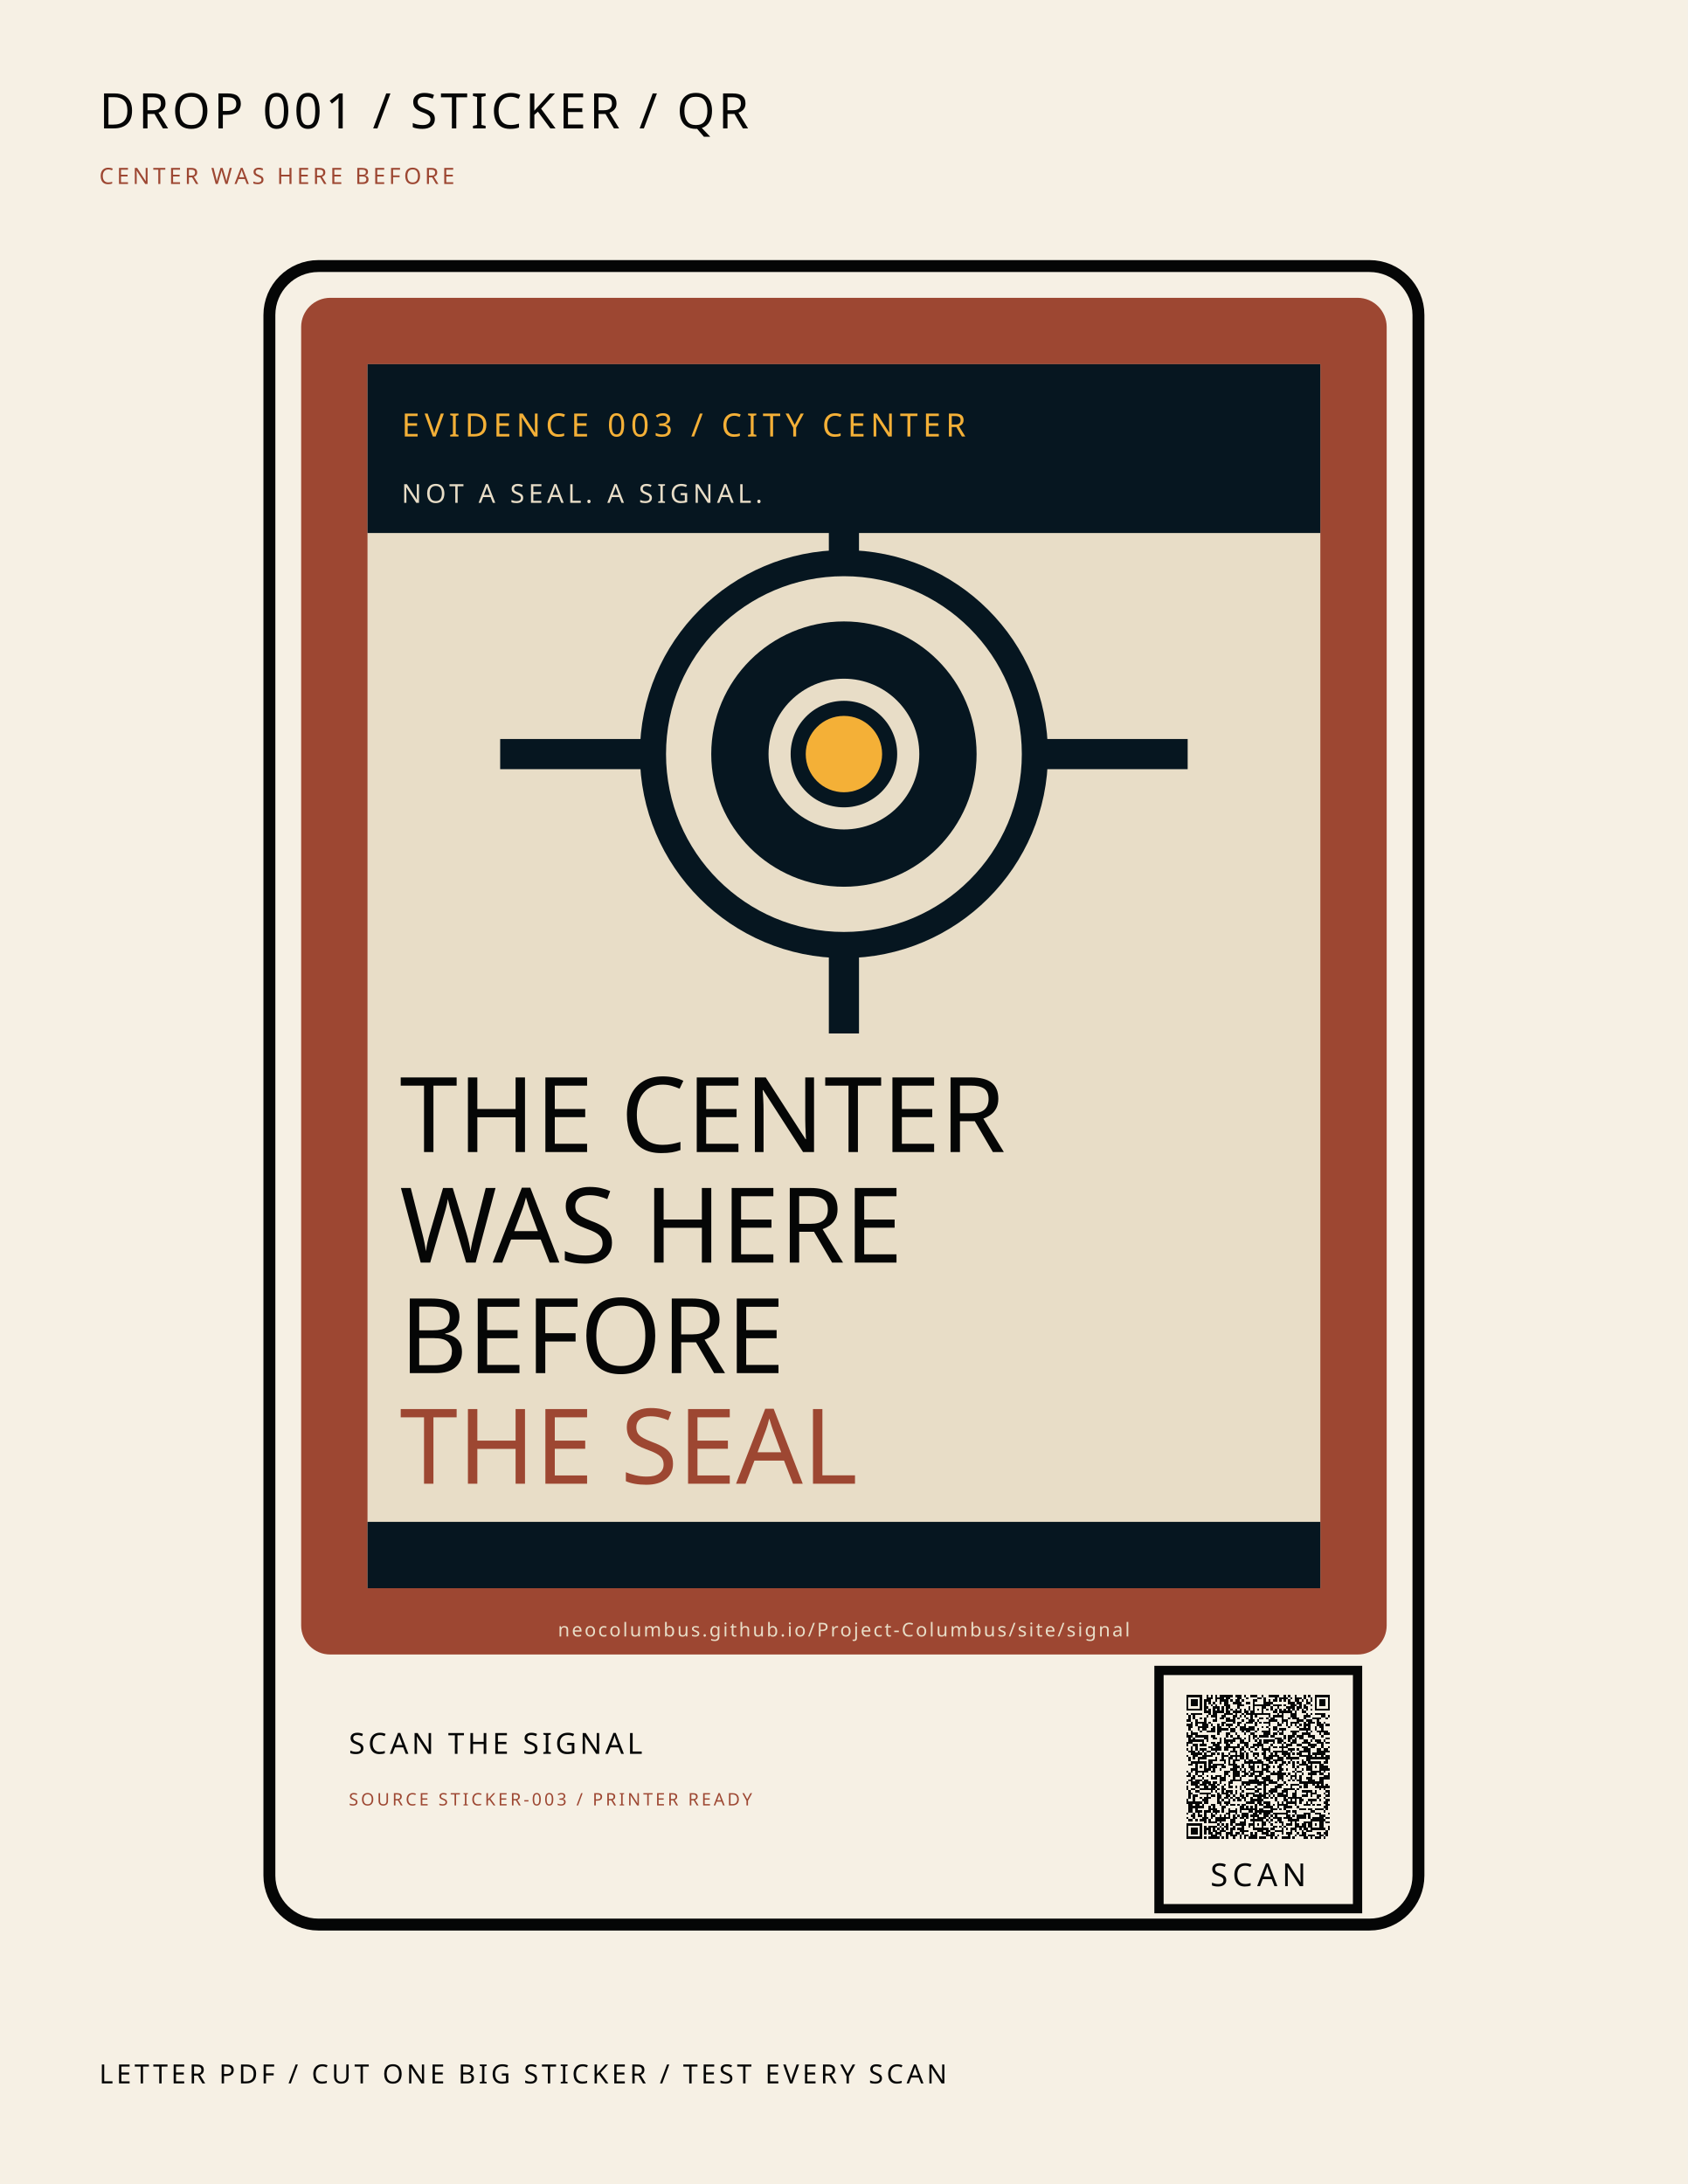
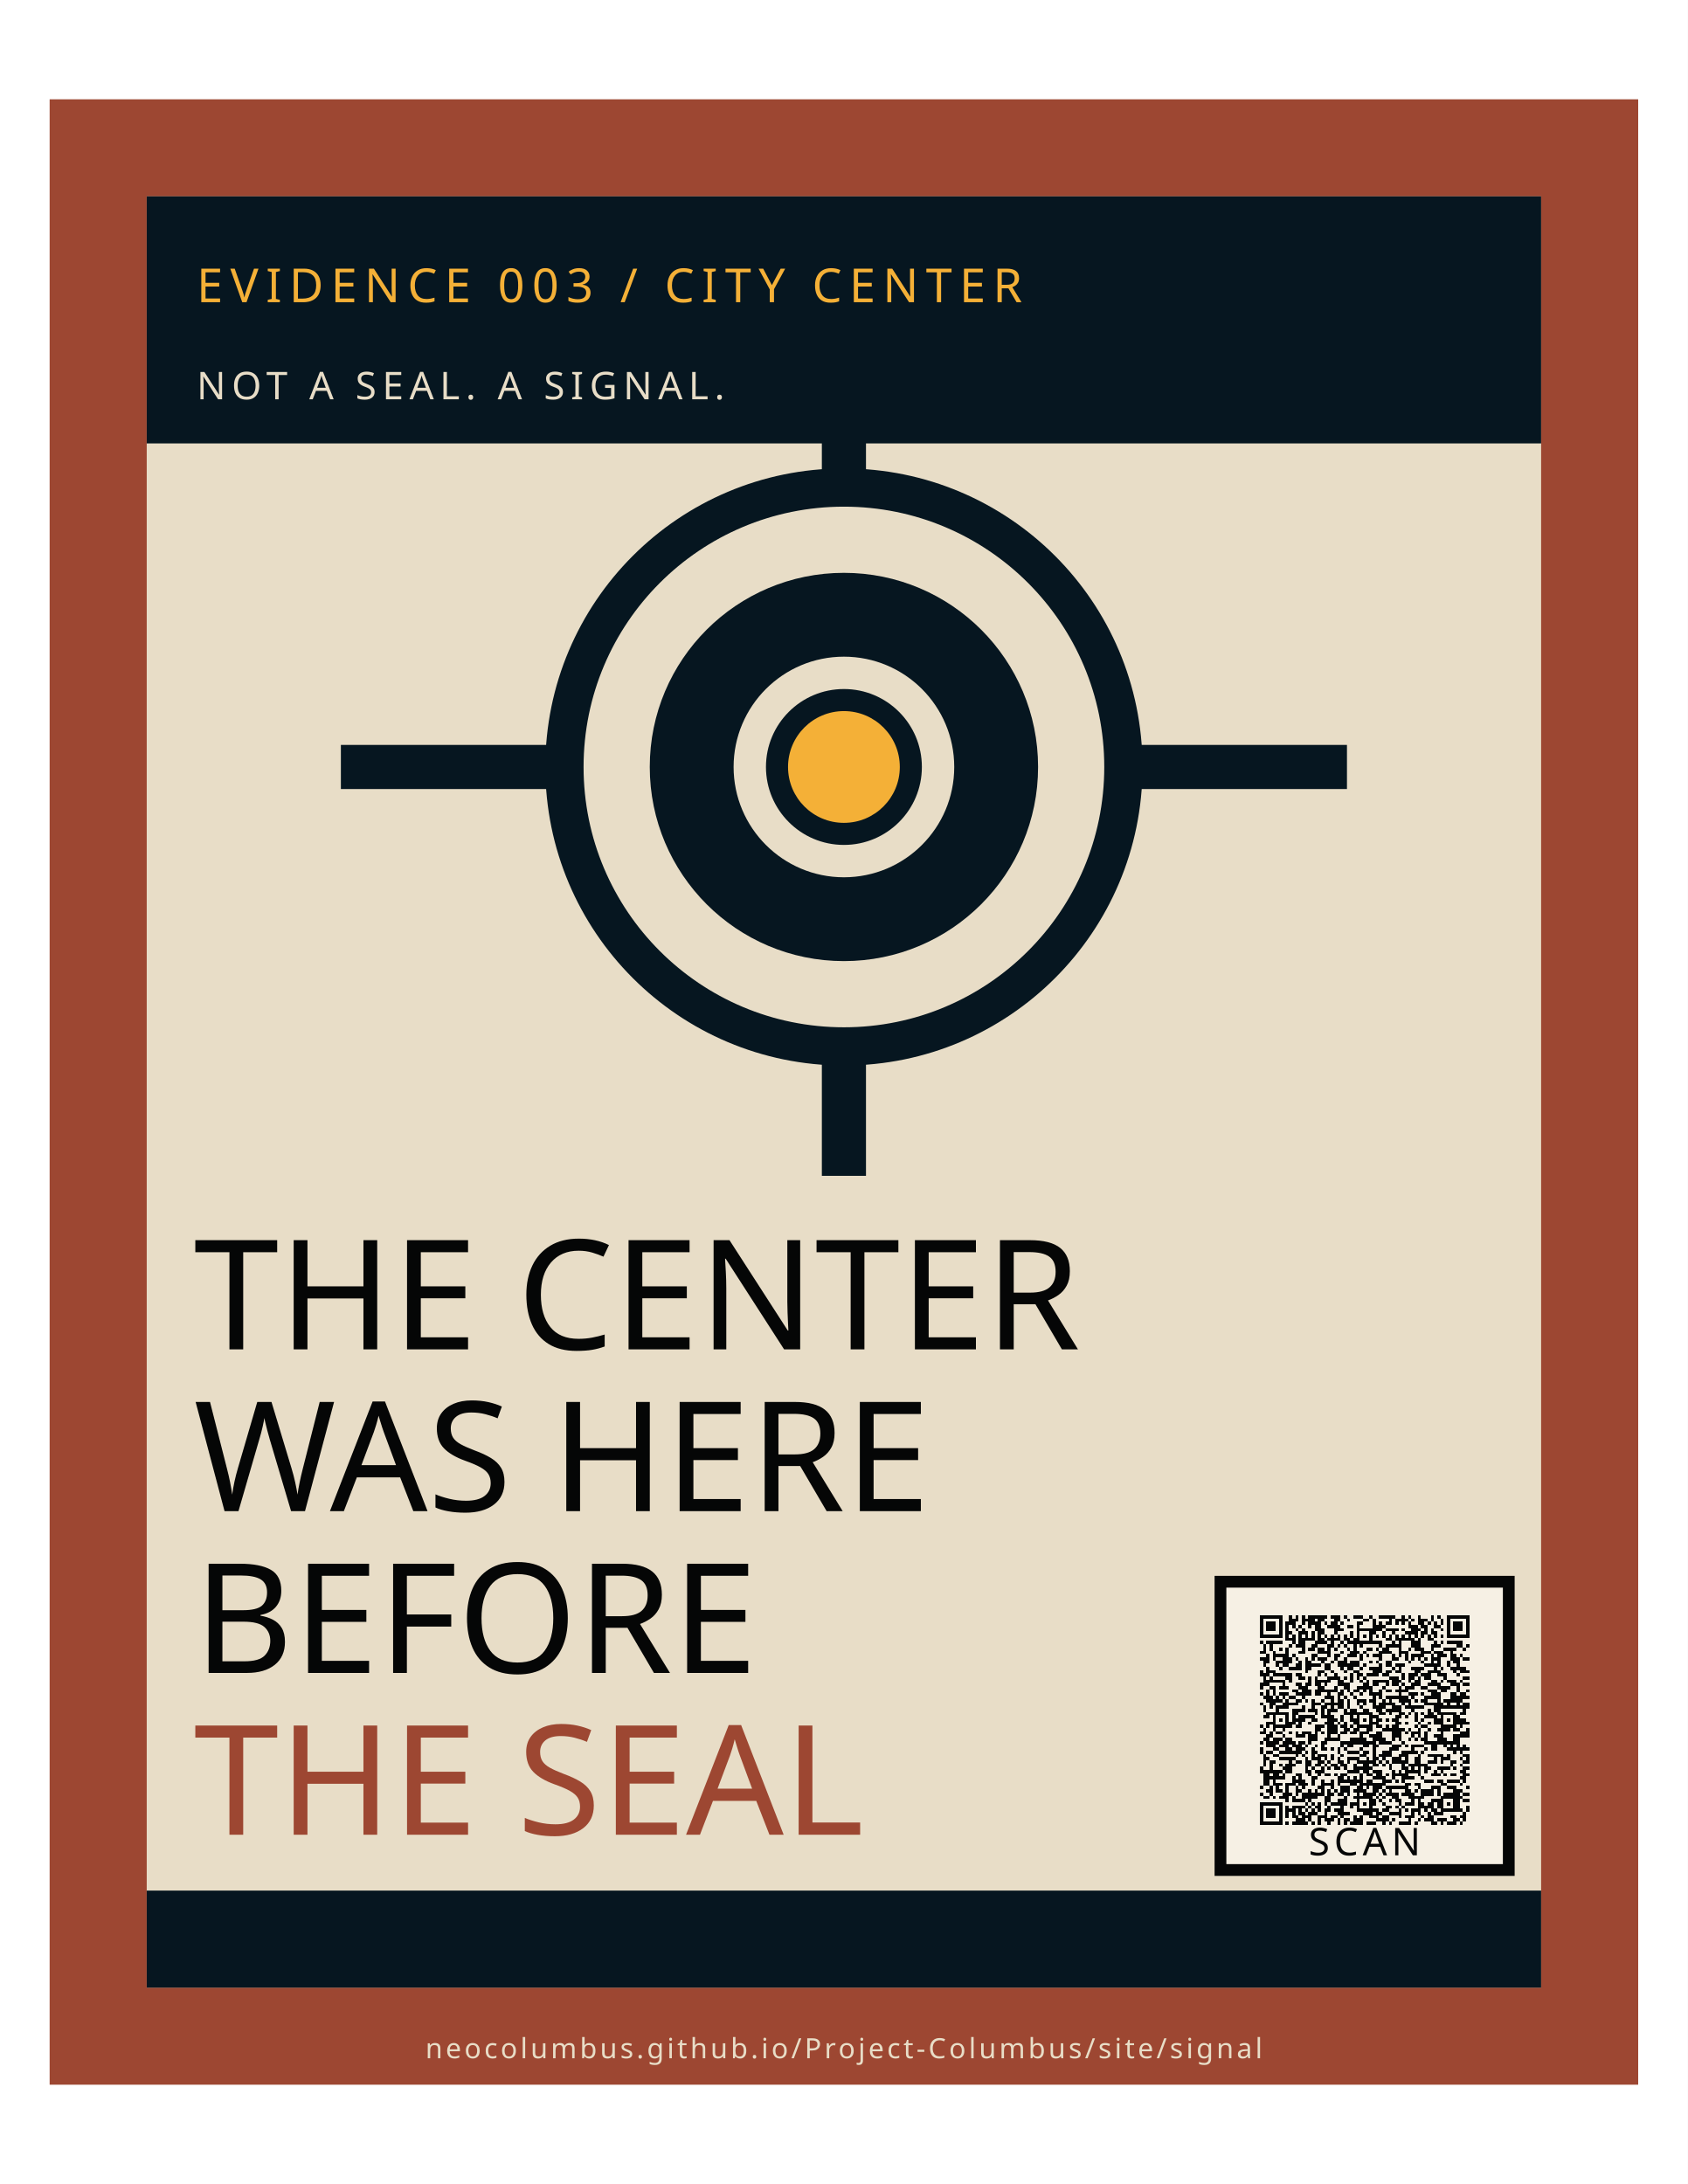
<svg xmlns="http://www.w3.org/2000/svg" viewBox="0 0 2550 3300" role="img" aria-labelledby="title desc">
  <defs>
    <clipPath id="single-poster">
-       <rect width="1640" height="2050" rx="44" />
+       <rect width="1080" height="1350" />
    </clipPath>
-     <g id="single-frame">
-       <rect x="-48" y="-48" width="1736" height="2506" rx="74" fill="#F6F0E4" />
-       <rect x="-48" y="-48" width="1736" height="2506" rx="74" fill="none" stroke="#050606" stroke-width="18" />
-     </g>
-     <g id="single-qr">
-       <rect width="300" height="360" fill="#F6F0E4" stroke="#050606" stroke-width="14" />
-       <g transform="translate(28 24) scale(3.342466)" shape-rendering="crispEdges">
-         <rect width="73" height="73" fill="#F6F0E4" />
-         <path stroke="#050606" d="M4 4.5h7m2 0h1m1 0h1m1 0h1m1 0h6m1 0h3m1 0h1m2 0h3m2 0h1m2 0h5m2 0h1m1 0h1m2 0h1m3 0h1m1 0h1m2 0h7M4 5.5h1m5 0h1m2 0h3m1 0h4m1 0h2m3 0h2m2 0h1m4 0h2m1 0h1m4 0h1m1 0h4m1 0h1m1 0h3m1 0h1m2 0h1m1 0h1m5 0h1M4 6.5h1m1 0h3m1 0h1m1 0h3m2 0h1m1 0h4m1 0h1m1 0h2m1 0h1m4 0h2m3 0h1m1 0h1m1 0h2m1 0h1m1 0h1m1 0h1m2 0h2m1 0h1m1 0h1m1 0h1m1 0h1m1 0h3m1 0h1M4 7.5h1m1 0h3m1 0h1m1 0h1m1 0h1m1 0h1m2 0h1m1 0h2m2 0h4m2 0h2m1 0h1m4 0h4m7 0h3m1 0h2m2 0h2m2 0h1m1 0h3m1 0h1M4 8.5h1m1 0h3m1 0h1m1 0h1m2 0h1m1 0h1m3 0h3m3 0h3m4 0h8m1 0h4m1 0h1m2 0h3m1 0h1m1 0h1m2 0h1m1 0h1m1 0h3m1 0h1M4 9.5h1m5 0h1m1 0h2m2 0h3m1 0h1m1 0h2m3 0h1m4 0h1m1 0h1m3 0h2m2 0h1m2 0h1m3 0h4m1 0h2m1 0h2m3 0h1m5 0h1M4 10.5h7m1 0h1m1 0h1m1 0h1m1 0h1m1 0h1m1 0h1m1 0h1m1 0h1m1 0h1m1 0h1m1 0h1m1 0h1m1 0h1m1 0h1m1 0h1m1 0h1m1 0h1m1 0h1m1 0h1m1 0h1m1 0h1m1 0h1m1 0h1m1 0h1m1 0h1m1 0h7M12 11.5h3m1 0h5m1 0h2m1 0h4m1 0h2m1 0h2m3 0h1m4 0h2m1 0h6m1 0h1m2 0h2M4 12.5h1m1 0h5m3 0h1m1 0h2m3 0h4m1 0h1m2 0h1m1 0h11m3 0h1m1 0h1m3 0h3m4 0h1m1 0h1m1 0h5M5 13.5h1m1 0h1m5 0h1m1 0h3m2 0h2m3 0h2m1 0h1m1 0h1m2 0h1m1 0h1m5 0h1m1 0h5m3 0h3m3 0h3m5 0h2m1 0h1M5 14.5h1m1 0h1m2 0h1m1 0h1m4 0h1m1 0h2m1 0h2m1 0h1m1 0h1m3 0h1m1 0h1m3 0h2m1 0h1m1 0h2m3 0h1m2 0h1m1 0h3m2 0h1m3 0h4m2 0h1M4 15.5h2m2 0h1m3 0h1m3 0h2m4 0h4m3 0h1m2 0h3m1 0h1m4 0h4m2 0h3m4 0h3m1 0h3m2 0h1M6 16.5h1m1 0h5m1 0h1m5 0h2m3 0h1m1 0h2m2 0h3m1 0h1m1 0h1m1 0h3m3 0h1m1 0h1m1 0h1m1 0h4m2 0h1m1 0h3m1 0h2m1 0h1M4 17.5h3m1 0h1m2 0h3m1 0h1m2 0h1m1 0h1m1 0h3m2 0h1m2 0h1m4 0h1m5 0h1m3 0h2m2 0h1m1 0h1m1 0h1m1 0h1m1 0h3m3 0h3m1 0h2M5 18.5h2m2 0h5m2 0h1m1 0h2m3 0h1m2 0h1m1 0h3m1 0h3m3 0h1m1 0h1m2 0h2m5 0h1m3 0h1m2 0h1m1 0h1m2 0h1m1 0h2M5 19.5h1m3 0h1m1 0h2m2 0h2m1 0h5m1 0h2m2 0h7m1 0h1m4 0h1m1 0h2m1 0h3m6 0h5m2 0h1m2 0h1M6 20.5h1m3 0h1m2 0h4m1 0h2m4 0h2m3 0h1m1 0h2m2 0h1m2 0h4m3 0h1m1 0h1m3 0h4m3 0h1m1 0h1m2 0h5M4 21.5h1m1 0h3m9 0h1m3 0h2m2 0h1m3 0h1m2 0h2m4 0h3m1 0h2m1 0h2m4 0h2m2 0h4m4 0h1m1 0h3M4 22.5h3m1 0h6m1 0h2m5 0h1m1 0h1m2 0h1m4 0h1m1 0h2m1 0h4m1 0h2m4 0h1m1 0h3m1 0h3m2 0h3m3 0h1M5 23.5h1m1 0h1m4 0h2m2 0h2m1 0h1m1 0h1m3 0h4m1 0h1m1 0h1m1 0h1m1 0h1m7 0h3m1 0h1m1 0h2m1 0h1m1 0h2m4 0h1m5 0h2M5 24.5h7m1 0h1m5 0h1m1 0h5m2 0h2m2 0h1m2 0h1m1 0h1m1 0h5m1 0h3m2 0h1m1 0h2m3 0h2m1 0h1m1 0h3m1 0h1M4 25.5h3m4 0h1m3 0h2m1 0h2m1 0h2m1 0h1m3 0h4m4 0h2m1 0h2m2 0h1m1 0h2m1 0h1m2 0h3m2 0h4m3 0h3m1 0h2M4 26.5h1m2 0h2m1 0h3m3 0h3m3 0h2m3 0h1m2 0h2m2 0h5m3 0h1m4 0h1m1 0h3m2 0h2m3 0h4m2 0h1M6 27.5h1m1 0h1m5 0h2m1 0h3m1 0h7m1 0h1m1 0h1m1 0h2m1 0h1m1 0h1m2 0h1m1 0h2m1 0h4m6 0h3m1 0h2m3 0h1m2 0h1M4 28.5h1m1 0h1m1 0h1m1 0h3m2 0h5m1 0h2m2 0h1m2 0h2m2 0h1m2 0h1m2 0h4m5 0h1m2 0h3m1 0h1m2 0h3m3 0h2m1 0h2M5 29.5h3m1 0h1m1 0h1m1 0h2m2 0h1m6 0h3m1 0h1m1 0h1m2 0h1m5 0h1m1 0h1m1 0h7m1 0h1m3 0h5m3 0h6M6 30.5h5m1 0h1m2 0h2m1 0h1m1 0h1m2 0h1m2 0h1m1 0h2m1 0h1m2 0h3m1 0h2m2 0h1m1 0h1m2 0h4m1 0h1m1 0h2m3 0h1m1 0h6M4 31.5h1m2 0h2m2 0h5m4 0h3m1 0h6m1 0h1m2 0h1m1 0h1m2 0h1m1 0h5m2 0h1m1 0h1m4 0h6m1 0h1m2 0h1m1 0h2M5 32.5h1m1 0h1m1 0h4m4 0h1m2 0h1m2 0h2m1 0h1m1 0h2m1 0h1m3 0h1m3 0h4m2 0h3m1 0h6m3 0h11M5 33.5h1m3 0h1m4 0h4m1 0h3m1 0h1m1 0h3m2 0h1m1 0h2m2 0h2m2 0h2m1 0h5m3 0h1m4 0h1m1 0h2m7 0h1M6 34.5h7m1 0h2m5 0h1m1 0h1m1 0h1m4 0h9m2 0h2m1 0h1m2 0h2m1 0h1m1 0h1m1 0h1m1 0h2m1 0h6m1 0h2M5 35.5h2m1 0h1m3 0h1m1 0h1m1 0h5m2 0h4m2 0h1m2 0h1m1 0h1m3 0h3m5 0h2m1 0h1m2 0h1m2 0h4m1 0h1m3 0h2M8 36.5h1m1 0h1m1 0h1m1 0h4m2 0h2m3 0h3m1 0h1m2 0h3m1 0h1m1 0h1m1 0h2m1 0h1m1 0h2m5 0h1m1 0h1m3 0h3m1 0h1m1 0h4M6 37.5h3m3 0h3m1 0h1m2 0h1m4 0h3m1 0h1m1 0h1m2 0h2m3 0h3m5 0h2m1 0h1m3 0h1m2 0h1m1 0h3m3 0h5M4 38.5h1m1 0h1m1 0h6m1 0h2m4 0h3m1 0h3m1 0h2m1 0h1m1 0h5m1 0h2m1 0h1m1 0h2m5 0h1m1 0h2m4 0h5m1 0h1M5 39.5h1m2 0h1m2 0h1m9 0h2m2 0h3m2 0h2m1 0h2m2 0h2m3 0h7m1 0h1m2 0h1m2 0h1m2 0h4m1 0h2m2 0h1M4 40.5h2m1 0h1m1 0h2m2 0h1m1 0h1m1 0h3m1 0h1m1 0h1m1 0h3m1 0h2m1 0h2m1 0h3m2 0h2m3 0h3m1 0h1m1 0h3m1 0h1m4 0h1m5 0h3M6 41.5h2m3 0h1m3 0h3m1 0h3m3 0h1m2 0h1m6 0h1m2 0h4m3 0h3m3 0h1m1 0h1m1 0h1m2 0h3m3 0h5M5 42.5h2m1 0h3m1 0h2m5 0h3m2 0h5m3 0h5m2 0h4m2 0h1m1 0h1m2 0h1m1 0h1m1 0h2m3 0h3m2 0h2M4 43.5h1m1 0h4m1 0h4m1 0h2m1 0h1m3 0h2m4 0h11m1 0h4m3 0h1m6 0h11M6 44.5h3m1 0h3m1 0h3m1 0h1m2 0h1m1 0h1m5 0h1m1 0h2m3 0h2m1 0h2m4 0h3m1 0h1m1 0h4m2 0h2m2 0h1m1 0h1m1 0h1m1 0h1M4 45.5h1m3 0h2m2 0h2m1 0h3m2 0h1m2 0h2m1 0h1m1 0h1m1 0h1m4 0h1m3 0h1m4 0h3m4 0h1m3 0h1m1 0h2m3 0h7M4 46.5h1m1 0h2m2 0h7m1 0h1m1 0h2m6 0h1m2 0h4m1 0h2m1 0h1m2 0h3m3 0h5m1 0h1m9 0h1m1 0h1M5 47.5h1m2 0h2m5 0h1m1 0h1m2 0h1m1 0h3m1 0h1m2 0h1m5 0h2m2 0h1m1 0h4m2 0h3m3 0h1m2 0h5m1 0h1m4 0h2M5 48.5h2m3 0h5m3 0h1m1 0h3m1 0h1m1 0h1m1 0h1m2 0h4m2 0h1m1 0h2m1 0h1m2 0h3m1 0h1m2 0h2m4 0h1m1 0h3m3 0h1m1 0h1M5 49.5h1m1 0h2m4 0h1m1 0h2m1 0h2m2 0h2m1 0h1m2 0h2m1 0h1m2 0h6m1 0h1m1 0h1m1 0h5m2 0h2m2 0h3m1 0h1m2 0h2m2 0h2M5 50.5h1m1 0h1m2 0h1m1 0h3m3 0h2m1 0h2m1 0h1m1 0h2m1 0h2m2 0h1m2 0h2m1 0h2m1 0h1m1 0h1m3 0h1m1 0h6m7 0h1m2 0h1M4 51.5h1m2 0h1m3 0h3m4 0h1m1 0h1m2 0h1m1 0h1m1 0h2m1 0h1m2 0h6m5 0h1m3 0h2m1 0h1m1 0h1m1 0h2m2 0h4m1 0h1m2 0h2M4 52.5h7m1 0h2m4 0h2m1 0h3m7 0h4m1 0h2m1 0h3m3 0h1m1 0h1m1 0h5m1 0h1m2 0h1m1 0h1m5 0h2M5 53.5h2m1 0h2m1 0h1m3 0h2m2 0h1m2 0h1m1 0h2m1 0h1m1 0h2m4 0h1m1 0h2m1 0h2m1 0h1m1 0h5m3 0h1m3 0h3m1 0h1m1 0h2m2 0h2M5 54.5h7m2 0h1m1 0h1m3 0h2m6 0h2m1 0h1m1 0h1m1 0h1m3 0h4m2 0h1m2 0h4m2 0h1m11 0h2M5 55.5h2m1 0h1m5 0h4m2 0h1m2 0h1m2 0h1m1 0h8m1 0h2m3 0h3m1 0h1m1 0h1m6 0h3m1 0h2m1 0h4m1 0h1M5 56.5h2m1 0h3m1 0h3m1 0h3m1 0h1m2 0h4m1 0h1m3 0h2m1 0h8m6 0h2m1 0h2m6 0h2m4 0h1M4 57.5h1m2 0h1m1 0h1m2 0h1m2 0h1m1 0h1m4 0h2m2 0h1m2 0h3m2 0h2m1 0h1m1 0h3m1 0h7m3 0h1m3 0h3m2 0h3m3 0h1M6 58.5h2m1 0h2m1 0h1m2 0h2m2 0h1m1 0h1m1 0h1m1 0h1m1 0h1m1 0h3m1 0h4m2 0h2m1 0h1m1 0h1m4 0h2m1 0h1m1 0h4m1 0h1m4 0h3M4 59.5h1m2 0h1m3 0h3m1 0h1m1 0h7m1 0h2m1 0h2m1 0h1m2 0h1m1 0h4m1 0h1m1 0h4m1 0h4m2 0h4m1 0h1m1 0h5m1 0h2M5 60.5h2m1 0h1m1 0h3m1 0h1m2 0h5m2 0h2m4 0h1m2 0h6m1 0h1m1 0h1m2 0h2m3 0h5m5 0h7M12 61.5h1m1 0h4m1 0h1m4 0h2m2 0h3m3 0h1m3 0h2m1 0h1m2 0h1m1 0h2m3 0h1m1 0h1m3 0h4m3 0h2m1 0h2M4 62.5h7m7 0h1m1 0h1m1 0h1m1 0h1m1 0h5m1 0h3m1 0h1m1 0h2m2 0h1m4 0h1m1 0h3m1 0h2m1 0h2m1 0h2m1 0h1m1 0h2M4 63.5h1m5 0h1m1 0h1m1 0h4m1 0h1m1 0h2m2 0h1m3 0h1m2 0h1m1 0h1m3 0h1m4 0h2m1 0h1m1 0h1m4 0h5m1 0h2m3 0h2m2 0h1M4 64.5h1m1 0h3m1 0h1m1 0h3m1 0h1m1 0h1m1 0h1m1 0h1m1 0h2m1 0h3m4 0h7m1 0h2m3 0h1m1 0h1m1 0h3m1 0h1m1 0h2m1 0h7m1 0h1M4 65.5h1m1 0h3m1 0h1m1 0h1m1 0h1m1 0h2m1 0h3m2 0h1m3 0h4m4 0h3m1 0h2m2 0h4m3 0h1m1 0h1m2 0h1m1 0h3m6 0h1M4 66.5h1m1 0h3m1 0h1m1 0h1m1 0h2m1 0h3m2 0h3m1 0h2m1 0h1m3 0h1m1 0h1m2 0h3m1 0h2m3 0h1m1 0h3m2 0h1m1 0h2m5 0h2m1 0h2M4 67.5h1m5 0h1m4 0h3m1 0h1m2 0h1m1 0h3m1 0h1m1 0h2m1 0h3m4 0h4m1 0h1m4 0h1m2 0h1m1 0h3m1 0h3m2 0h2m1 0h1M4 68.5h7m1 0h1m1 0h5m1 0h1m1 0h1m2 0h1m2 0h1m1 0h1m1 0h4m1 0h3m2 0h1m1 0h1m2 0h4m1 0h1m4 0h2m1 0h1m1 0h3m1 0h1" />
-       </g>
-       <text x="150" y="326" text-anchor="middle" fill="#050606" font-family="Arial Black, Impact, sans-serif" font-size="48" letter-spacing="7">SCAN</text>
-     </g>
  </defs>
-   <rect width="2550" height="3300" fill="#F6F0E4" />
-   <text x="150" y="194" fill="#050606" font-family="Arial Black, Impact, sans-serif" font-size="74" letter-spacing="5">DROP 001 / STICKER / QR</text>
-   <text x="150" y="278" fill="#9D4732" font-family="Arial Black, Impact, sans-serif" font-size="34" letter-spacing="5">CENTER WAS HERE BEFORE</text>
-   <g transform="translate(455 450)">
-     <use href="#single-frame" />
+   <rect width="2550" height="3300" fill="#FFFFFF" />
+   <g transform="translate(75 150) scale(2.222222)">
    <g clip-path="url(#single-poster)">
-       <g transform="matrix(1.518519 0 0 1.518519 0 0)">
+       <g transform="matrix(1 0 0 1 0 0)">
        <rect width="1080" height="1350" fill="#9D4732" />
        <rect x="66" y="66" width="948" height="1218" fill="#E8DDC7" />
        <rect x="66" y="66" width="948" height="168" fill="#061620" />
        <text x="100" y="138" fill="#F4B037" font-family="Arial Black, Impact, sans-serif" font-size="32" letter-spacing="5">EVIDENCE 003 / CITY CENTER</text>
        <text x="100" y="204" fill="#E8DDC7" font-family="Arial Black, Impact, sans-serif" font-size="26" letter-spacing="4">NOT A SEAL. A SIGNAL.</text>
        <g transform="translate(540 454)">
          <rect x="-342" y="-15" width="684" height="30" fill="#061620" />
          <rect x="-15" y="-282" width="30" height="560" fill="#061620" />
          <circle r="190" fill="#E8DDC7" stroke="#061620" stroke-width="26" />
          <circle r="132" fill="#061620" />
          <circle r="64" fill="none" stroke="#E8DDC7" stroke-width="22" />
          <circle r="38" fill="#F4B037" />
        </g>
        <text x="98" y="850" fill="#050606" font-family="Impact, Arial Black, sans-serif" font-size="104">THE CENTER</text>
        <text x="98" y="960" fill="#050606" font-family="Impact, Arial Black, sans-serif" font-size="104">WAS HERE</text>
        <text x="98" y="1070" fill="#050606" font-family="Impact, Arial Black, sans-serif" font-size="104">BEFORE</text>
        <text x="98" y="1180" fill="#9D4732" font-family="Impact, Arial Black, sans-serif" font-size="104">THE SEAL</text>
        <rect x="66" y="1218" width="948" height="66" fill="#061620" />
        <text x="540" y="1332" text-anchor="middle" fill="#E8DDC7" font-family="Arial Black, Impact, sans-serif" font-size="19" letter-spacing="2">neocolumbus.github.io/Project-Columbus/site/signal</text>
      </g>
    </g>
-     <rect y="2050" width="1640" height="360" fill="#F6F0E4" />
-     <text x="72" y="2200" fill="#050606" font-family="Arial Black, Impact, sans-serif" font-size="44" letter-spacing="5">SCAN THE SIGNAL</text>
-     <text x="72" y="2278" fill="#9D4732" font-family="Arial Black, Impact, sans-serif" font-size="26" letter-spacing="4">SOURCE STICKER-003 / PRINTER READY</text>
-     <use href="#single-qr" transform="translate(1296 2074)" />
+     <g transform="translate(796 1008)">
+       <rect width="196" height="196" fill="#F6F0E4" stroke="#050606" stroke-width="8" />
+       <g transform="translate(18 14) scale(2.191781)" shape-rendering="crispEdges">
+         <rect width="73" height="73" fill="#F6F0E4" />
+         <path stroke="#050606" d="M4 4.5h7m2 0h1m1 0h1m1 0h1m1 0h6m1 0h3m1 0h1m2 0h3m2 0h1m2 0h5m2 0h1m1 0h1m2 0h1m3 0h1m1 0h1m2 0h7M4 5.5h1m5 0h1m2 0h3m1 0h4m1 0h2m3 0h2m2 0h1m4 0h2m1 0h1m4 0h1m1 0h4m1 0h1m1 0h3m1 0h1m2 0h1m1 0h1m5 0h1M4 6.5h1m1 0h3m1 0h1m1 0h3m2 0h1m1 0h4m1 0h1m1 0h2m1 0h1m4 0h2m3 0h1m1 0h1m1 0h2m1 0h1m1 0h1m1 0h1m2 0h2m1 0h1m1 0h1m1 0h1m1 0h1m1 0h3m1 0h1M4 7.5h1m1 0h3m1 0h1m1 0h1m1 0h1m1 0h1m2 0h1m1 0h2m2 0h4m2 0h2m1 0h1m4 0h4m7 0h3m1 0h2m2 0h2m2 0h1m1 0h3m1 0h1M4 8.5h1m1 0h3m1 0h1m1 0h1m2 0h1m1 0h1m3 0h3m3 0h3m4 0h8m1 0h4m1 0h1m2 0h3m1 0h1m1 0h1m2 0h1m1 0h1m1 0h3m1 0h1M4 9.5h1m5 0h1m1 0h2m2 0h3m1 0h1m1 0h2m3 0h1m4 0h1m1 0h1m3 0h2m2 0h1m2 0h1m3 0h4m1 0h2m1 0h2m3 0h1m5 0h1M4 10.5h7m1 0h1m1 0h1m1 0h1m1 0h1m1 0h1m1 0h1m1 0h1m1 0h1m1 0h1m1 0h1m1 0h1m1 0h1m1 0h1m1 0h1m1 0h1m1 0h1m1 0h1m1 0h1m1 0h1m1 0h1m1 0h1m1 0h1m1 0h1m1 0h1m1 0h1m1 0h7M12 11.5h3m1 0h5m1 0h2m1 0h4m1 0h2m1 0h2m3 0h1m4 0h2m1 0h6m1 0h1m2 0h2M4 12.5h1m1 0h5m3 0h1m1 0h2m3 0h4m1 0h1m2 0h1m1 0h11m3 0h1m1 0h1m3 0h3m4 0h1m1 0h1m1 0h5M5 13.5h1m1 0h1m5 0h1m1 0h3m2 0h2m3 0h2m1 0h1m1 0h1m2 0h1m1 0h1m5 0h1m1 0h5m3 0h3m3 0h3m5 0h2m1 0h1M5 14.5h1m1 0h1m2 0h1m1 0h1m4 0h1m1 0h2m1 0h2m1 0h1m1 0h1m3 0h1m1 0h1m3 0h2m1 0h1m1 0h2m3 0h1m2 0h1m1 0h3m2 0h1m3 0h4m2 0h1M4 15.5h2m2 0h1m3 0h1m3 0h2m4 0h4m3 0h1m2 0h3m1 0h1m4 0h4m2 0h3m4 0h3m1 0h3m2 0h1M6 16.5h1m1 0h5m1 0h1m5 0h2m3 0h1m1 0h2m2 0h3m1 0h1m1 0h1m1 0h3m3 0h1m1 0h1m1 0h1m1 0h4m2 0h1m1 0h3m1 0h2m1 0h1M4 17.5h3m1 0h1m2 0h3m1 0h1m2 0h1m1 0h1m1 0h3m2 0h1m2 0h1m4 0h1m5 0h1m3 0h2m2 0h1m1 0h1m1 0h1m1 0h1m1 0h3m3 0h3m1 0h2M5 18.5h2m2 0h5m2 0h1m1 0h2m3 0h1m2 0h1m1 0h3m1 0h3m3 0h1m1 0h1m2 0h2m5 0h1m3 0h1m2 0h1m1 0h1m2 0h1m1 0h2M5 19.5h1m3 0h1m1 0h2m2 0h2m1 0h5m1 0h2m2 0h7m1 0h1m4 0h1m1 0h2m1 0h3m6 0h5m2 0h1m2 0h1M6 20.5h1m3 0h1m2 0h4m1 0h2m4 0h2m3 0h1m1 0h2m2 0h1m2 0h4m3 0h1m1 0h1m3 0h4m3 0h1m1 0h1m2 0h5M4 21.5h1m1 0h3m9 0h1m3 0h2m2 0h1m3 0h1m2 0h2m4 0h3m1 0h2m1 0h2m4 0h2m2 0h4m4 0h1m1 0h3M4 22.5h3m1 0h6m1 0h2m5 0h1m1 0h1m2 0h1m4 0h1m1 0h2m1 0h4m1 0h2m4 0h1m1 0h3m1 0h3m2 0h3m3 0h1M5 23.5h1m1 0h1m4 0h2m2 0h2m1 0h1m1 0h1m3 0h4m1 0h1m1 0h1m1 0h1m1 0h1m7 0h3m1 0h1m1 0h2m1 0h1m1 0h2m4 0h1m5 0h2M5 24.5h7m1 0h1m5 0h1m1 0h5m2 0h2m2 0h1m2 0h1m1 0h1m1 0h5m1 0h3m2 0h1m1 0h2m3 0h2m1 0h1m1 0h3m1 0h1M4 25.5h3m4 0h1m3 0h2m1 0h2m1 0h2m1 0h1m3 0h4m4 0h2m1 0h2m2 0h1m1 0h2m1 0h1m2 0h3m2 0h4m3 0h3m1 0h2M4 26.5h1m2 0h2m1 0h3m3 0h3m3 0h2m3 0h1m2 0h2m2 0h5m3 0h1m4 0h1m1 0h3m2 0h2m3 0h4m2 0h1M6 27.5h1m1 0h1m5 0h2m1 0h3m1 0h7m1 0h1m1 0h1m1 0h2m1 0h1m1 0h1m2 0h1m1 0h2m1 0h4m6 0h3m1 0h2m3 0h1m2 0h1M4 28.5h1m1 0h1m1 0h1m1 0h3m2 0h5m1 0h2m2 0h1m2 0h2m2 0h1m2 0h1m2 0h4m5 0h1m2 0h3m1 0h1m2 0h3m3 0h2m1 0h2M5 29.5h3m1 0h1m1 0h1m1 0h2m2 0h1m6 0h3m1 0h1m1 0h1m2 0h1m5 0h1m1 0h1m1 0h7m1 0h1m3 0h5m3 0h6M6 30.5h5m1 0h1m2 0h2m1 0h1m1 0h1m2 0h1m2 0h1m1 0h2m1 0h1m2 0h3m1 0h2m2 0h1m1 0h1m2 0h4m1 0h1m1 0h2m3 0h1m1 0h6M4 31.5h1m2 0h2m2 0h5m4 0h3m1 0h6m1 0h1m2 0h1m1 0h1m2 0h1m1 0h5m2 0h1m1 0h1m4 0h6m1 0h1m2 0h1m1 0h2M5 32.5h1m1 0h1m1 0h4m4 0h1m2 0h1m2 0h2m1 0h1m1 0h2m1 0h1m3 0h1m3 0h4m2 0h3m1 0h6m3 0h11M5 33.5h1m3 0h1m4 0h4m1 0h3m1 0h1m1 0h3m2 0h1m1 0h2m2 0h2m2 0h2m1 0h5m3 0h1m4 0h1m1 0h2m7 0h1M6 34.5h7m1 0h2m5 0h1m1 0h1m1 0h1m4 0h9m2 0h2m1 0h1m2 0h2m1 0h1m1 0h1m1 0h1m1 0h2m1 0h6m1 0h2M5 35.5h2m1 0h1m3 0h1m1 0h1m1 0h5m2 0h4m2 0h1m2 0h1m1 0h1m3 0h3m5 0h2m1 0h1m2 0h1m2 0h4m1 0h1m3 0h2M8 36.5h1m1 0h1m1 0h1m1 0h4m2 0h2m3 0h3m1 0h1m2 0h3m1 0h1m1 0h1m1 0h2m1 0h1m1 0h2m5 0h1m1 0h1m3 0h3m1 0h1m1 0h4M6 37.5h3m3 0h3m1 0h1m2 0h1m4 0h3m1 0h1m1 0h1m2 0h2m3 0h3m5 0h2m1 0h1m3 0h1m2 0h1m1 0h3m3 0h5M4 38.5h1m1 0h1m1 0h6m1 0h2m4 0h3m1 0h3m1 0h2m1 0h1m1 0h5m1 0h2m1 0h1m1 0h2m5 0h1m1 0h2m4 0h5m1 0h1M5 39.5h1m2 0h1m2 0h1m9 0h2m2 0h3m2 0h2m1 0h2m2 0h2m3 0h7m1 0h1m2 0h1m2 0h1m2 0h4m1 0h2m2 0h1M4 40.5h2m1 0h1m1 0h2m2 0h1m1 0h1m1 0h3m1 0h1m1 0h1m1 0h3m1 0h2m1 0h2m1 0h3m2 0h2m3 0h3m1 0h1m1 0h3m1 0h1m4 0h1m5 0h3M6 41.5h2m3 0h1m3 0h3m1 0h3m3 0h1m2 0h1m6 0h1m2 0h4m3 0h3m3 0h1m1 0h1m1 0h1m2 0h3m3 0h5M5 42.5h2m1 0h3m1 0h2m5 0h3m2 0h5m3 0h5m2 0h4m2 0h1m1 0h1m2 0h1m1 0h1m1 0h2m3 0h3m2 0h2M4 43.5h1m1 0h4m1 0h4m1 0h2m1 0h1m3 0h2m4 0h11m1 0h4m3 0h1m6 0h11M6 44.5h3m1 0h3m1 0h3m1 0h1m2 0h1m1 0h1m5 0h1m1 0h2m3 0h2m1 0h2m4 0h3m1 0h1m1 0h4m2 0h2m2 0h1m1 0h1m1 0h1m1 0h1M4 45.5h1m3 0h2m2 0h2m1 0h3m2 0h1m2 0h2m1 0h1m1 0h1m1 0h1m4 0h1m3 0h1m4 0h3m4 0h1m3 0h1m1 0h2m3 0h7M4 46.5h1m1 0h2m2 0h7m1 0h1m1 0h2m6 0h1m2 0h4m1 0h2m1 0h1m2 0h3m3 0h5m1 0h1m9 0h1m1 0h1M5 47.5h1m2 0h2m5 0h1m1 0h1m2 0h1m1 0h3m1 0h1m2 0h1m5 0h2m2 0h1m1 0h4m2 0h3m3 0h1m2 0h5m1 0h1m4 0h2M5 48.5h2m3 0h5m3 0h1m1 0h3m1 0h1m1 0h1m1 0h1m2 0h4m2 0h1m1 0h2m1 0h1m2 0h3m1 0h1m2 0h2m4 0h1m1 0h3m3 0h1m1 0h1M5 49.5h1m1 0h2m4 0h1m1 0h2m1 0h2m2 0h2m1 0h1m2 0h2m1 0h1m2 0h6m1 0h1m1 0h1m1 0h5m2 0h2m2 0h3m1 0h1m2 0h2m2 0h2M5 50.5h1m1 0h1m2 0h1m1 0h3m3 0h2m1 0h2m1 0h1m1 0h2m1 0h2m2 0h1m2 0h2m1 0h2m1 0h1m1 0h1m3 0h1m1 0h6m7 0h1m2 0h1M4 51.5h1m2 0h1m3 0h3m4 0h1m1 0h1m2 0h1m1 0h1m1 0h2m1 0h1m2 0h6m5 0h1m3 0h2m1 0h1m1 0h1m1 0h2m2 0h4m1 0h1m2 0h2M4 52.5h7m1 0h2m4 0h2m1 0h3m7 0h4m1 0h2m1 0h3m3 0h1m1 0h1m1 0h5m1 0h1m2 0h1m1 0h1m5 0h2M5 53.5h2m1 0h2m1 0h1m3 0h2m2 0h1m2 0h1m1 0h2m1 0h1m1 0h2m4 0h1m1 0h2m1 0h2m1 0h1m1 0h5m3 0h1m3 0h3m1 0h1m1 0h2m2 0h2M5 54.5h7m2 0h1m1 0h1m3 0h2m6 0h2m1 0h1m1 0h1m1 0h1m3 0h4m2 0h1m2 0h4m2 0h1m11 0h2M5 55.5h2m1 0h1m5 0h4m2 0h1m2 0h1m2 0h1m1 0h8m1 0h2m3 0h3m1 0h1m1 0h1m6 0h3m1 0h2m1 0h4m1 0h1M5 56.5h2m1 0h3m1 0h3m1 0h3m1 0h1m2 0h4m1 0h1m3 0h2m1 0h8m6 0h2m1 0h2m6 0h2m4 0h1M4 57.5h1m2 0h1m1 0h1m2 0h1m2 0h1m1 0h1m4 0h2m2 0h1m2 0h3m2 0h2m1 0h1m1 0h3m1 0h7m3 0h1m3 0h3m2 0h3m3 0h1M6 58.5h2m1 0h2m1 0h1m2 0h2m2 0h1m1 0h1m1 0h1m1 0h1m1 0h1m1 0h3m1 0h4m2 0h2m1 0h1m1 0h1m4 0h2m1 0h1m1 0h4m1 0h1m4 0h3M4 59.5h1m2 0h1m3 0h3m1 0h1m1 0h7m1 0h2m1 0h2m1 0h1m2 0h1m1 0h4m1 0h1m1 0h4m1 0h4m2 0h4m1 0h1m1 0h5m1 0h2M5 60.5h2m1 0h1m1 0h3m1 0h1m2 0h5m2 0h2m4 0h1m2 0h6m1 0h1m1 0h1m2 0h2m3 0h5m5 0h7M12 61.5h1m1 0h4m1 0h1m4 0h2m2 0h3m3 0h1m3 0h2m1 0h1m2 0h1m1 0h2m3 0h1m1 0h1m3 0h4m3 0h2m1 0h2M4 62.5h7m7 0h1m1 0h1m1 0h1m1 0h1m1 0h5m1 0h3m1 0h1m1 0h2m2 0h1m4 0h1m1 0h3m1 0h2m1 0h2m1 0h2m1 0h1m1 0h2M4 63.5h1m5 0h1m1 0h1m1 0h4m1 0h1m1 0h2m2 0h1m3 0h1m2 0h1m1 0h1m3 0h1m4 0h2m1 0h1m1 0h1m4 0h5m1 0h2m3 0h2m2 0h1M4 64.5h1m1 0h3m1 0h1m1 0h3m1 0h1m1 0h1m1 0h1m1 0h1m1 0h2m1 0h3m4 0h7m1 0h2m3 0h1m1 0h1m1 0h3m1 0h1m1 0h2m1 0h7m1 0h1M4 65.5h1m1 0h3m1 0h1m1 0h1m1 0h1m1 0h2m1 0h3m2 0h1m3 0h4m4 0h3m1 0h2m2 0h4m3 0h1m1 0h1m2 0h1m1 0h3m6 0h1M4 66.5h1m1 0h3m1 0h1m1 0h1m1 0h2m1 0h3m2 0h3m1 0h2m1 0h1m3 0h1m1 0h1m2 0h3m1 0h2m3 0h1m1 0h3m2 0h1m1 0h2m5 0h2m1 0h2M4 67.5h1m5 0h1m4 0h3m1 0h1m2 0h1m1 0h3m1 0h1m1 0h2m1 0h3m4 0h4m1 0h1m4 0h1m2 0h1m1 0h3m1 0h3m2 0h2m1 0h1M4 68.5h7m1 0h1m1 0h5m1 0h1m1 0h1m2 0h1m2 0h1m1 0h1m1 0h4m1 0h3m2 0h1m1 0h1m2 0h4m1 0h1m4 0h2m1 0h1m1 0h3m1 0h1" />
+       </g>
+       <text x="98" y="186" text-anchor="middle" fill="#050606" font-family="Arial Black, Impact, sans-serif" font-size="26" letter-spacing="3">SCAN</text>
+     </g>
  </g>
-   <text x="150" y="3148" fill="#050606" font-family="Arial Black, Impact, sans-serif" font-size="40" letter-spacing="5">LETTER PDF / CUT ONE BIG STICKER / TEST EVERY SCAN</text>
</svg>
